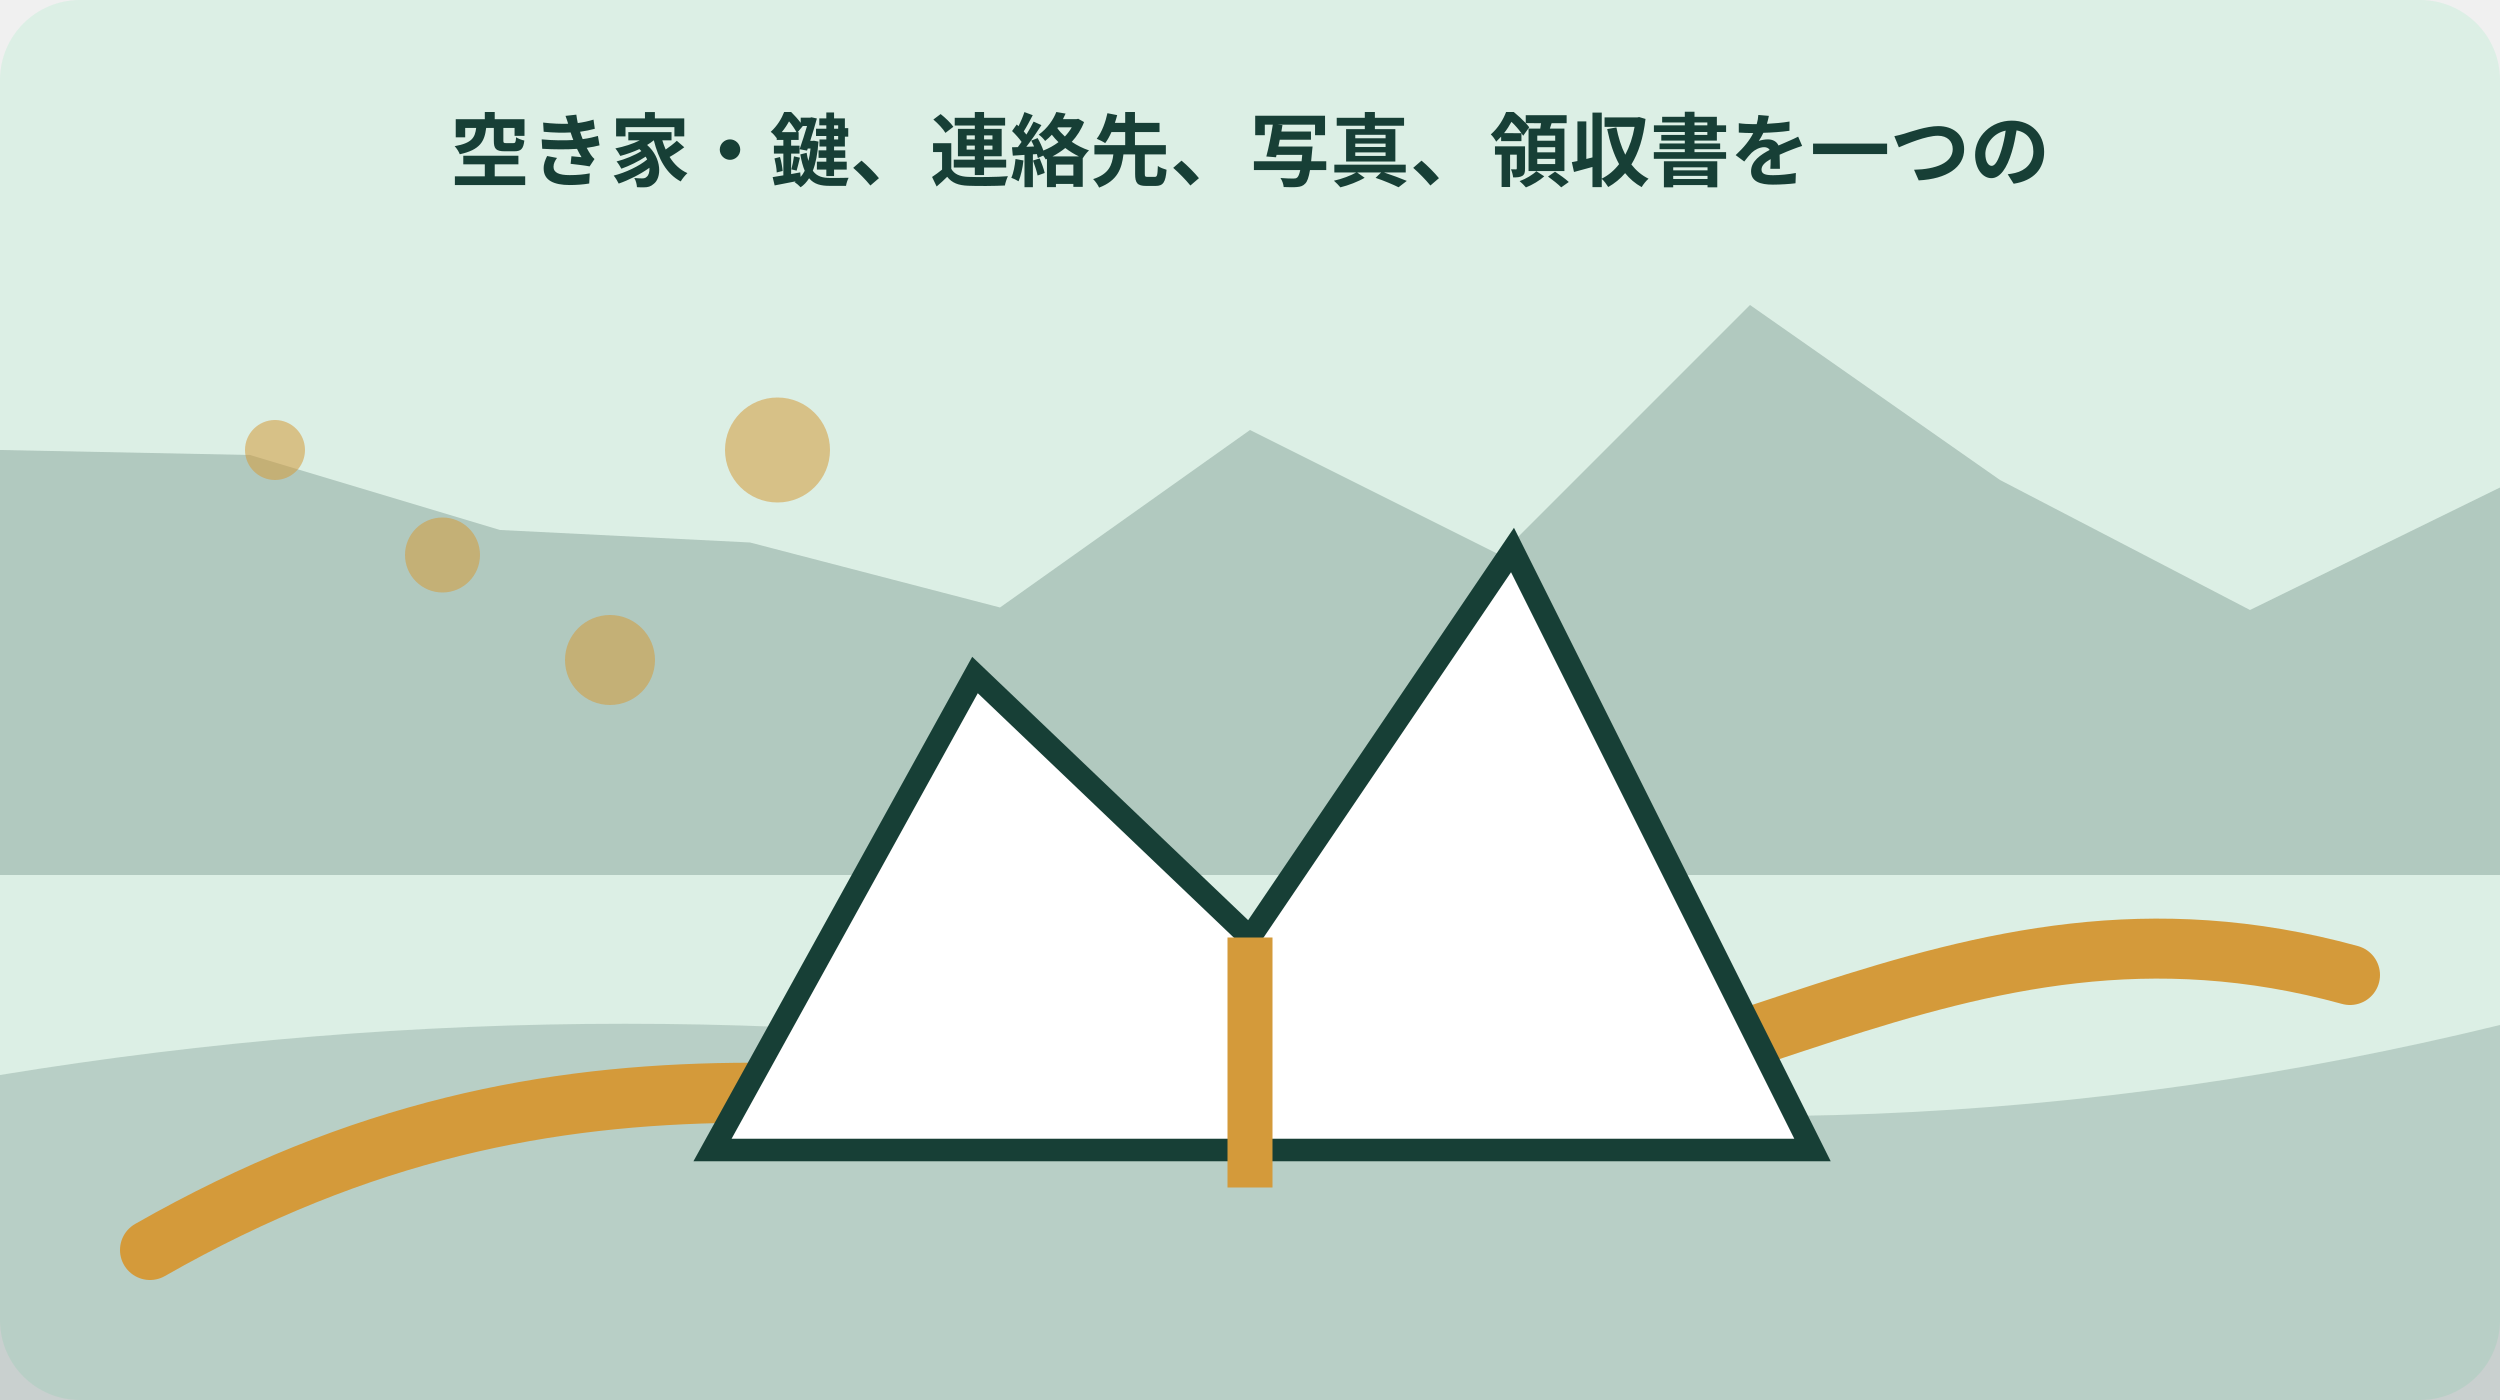
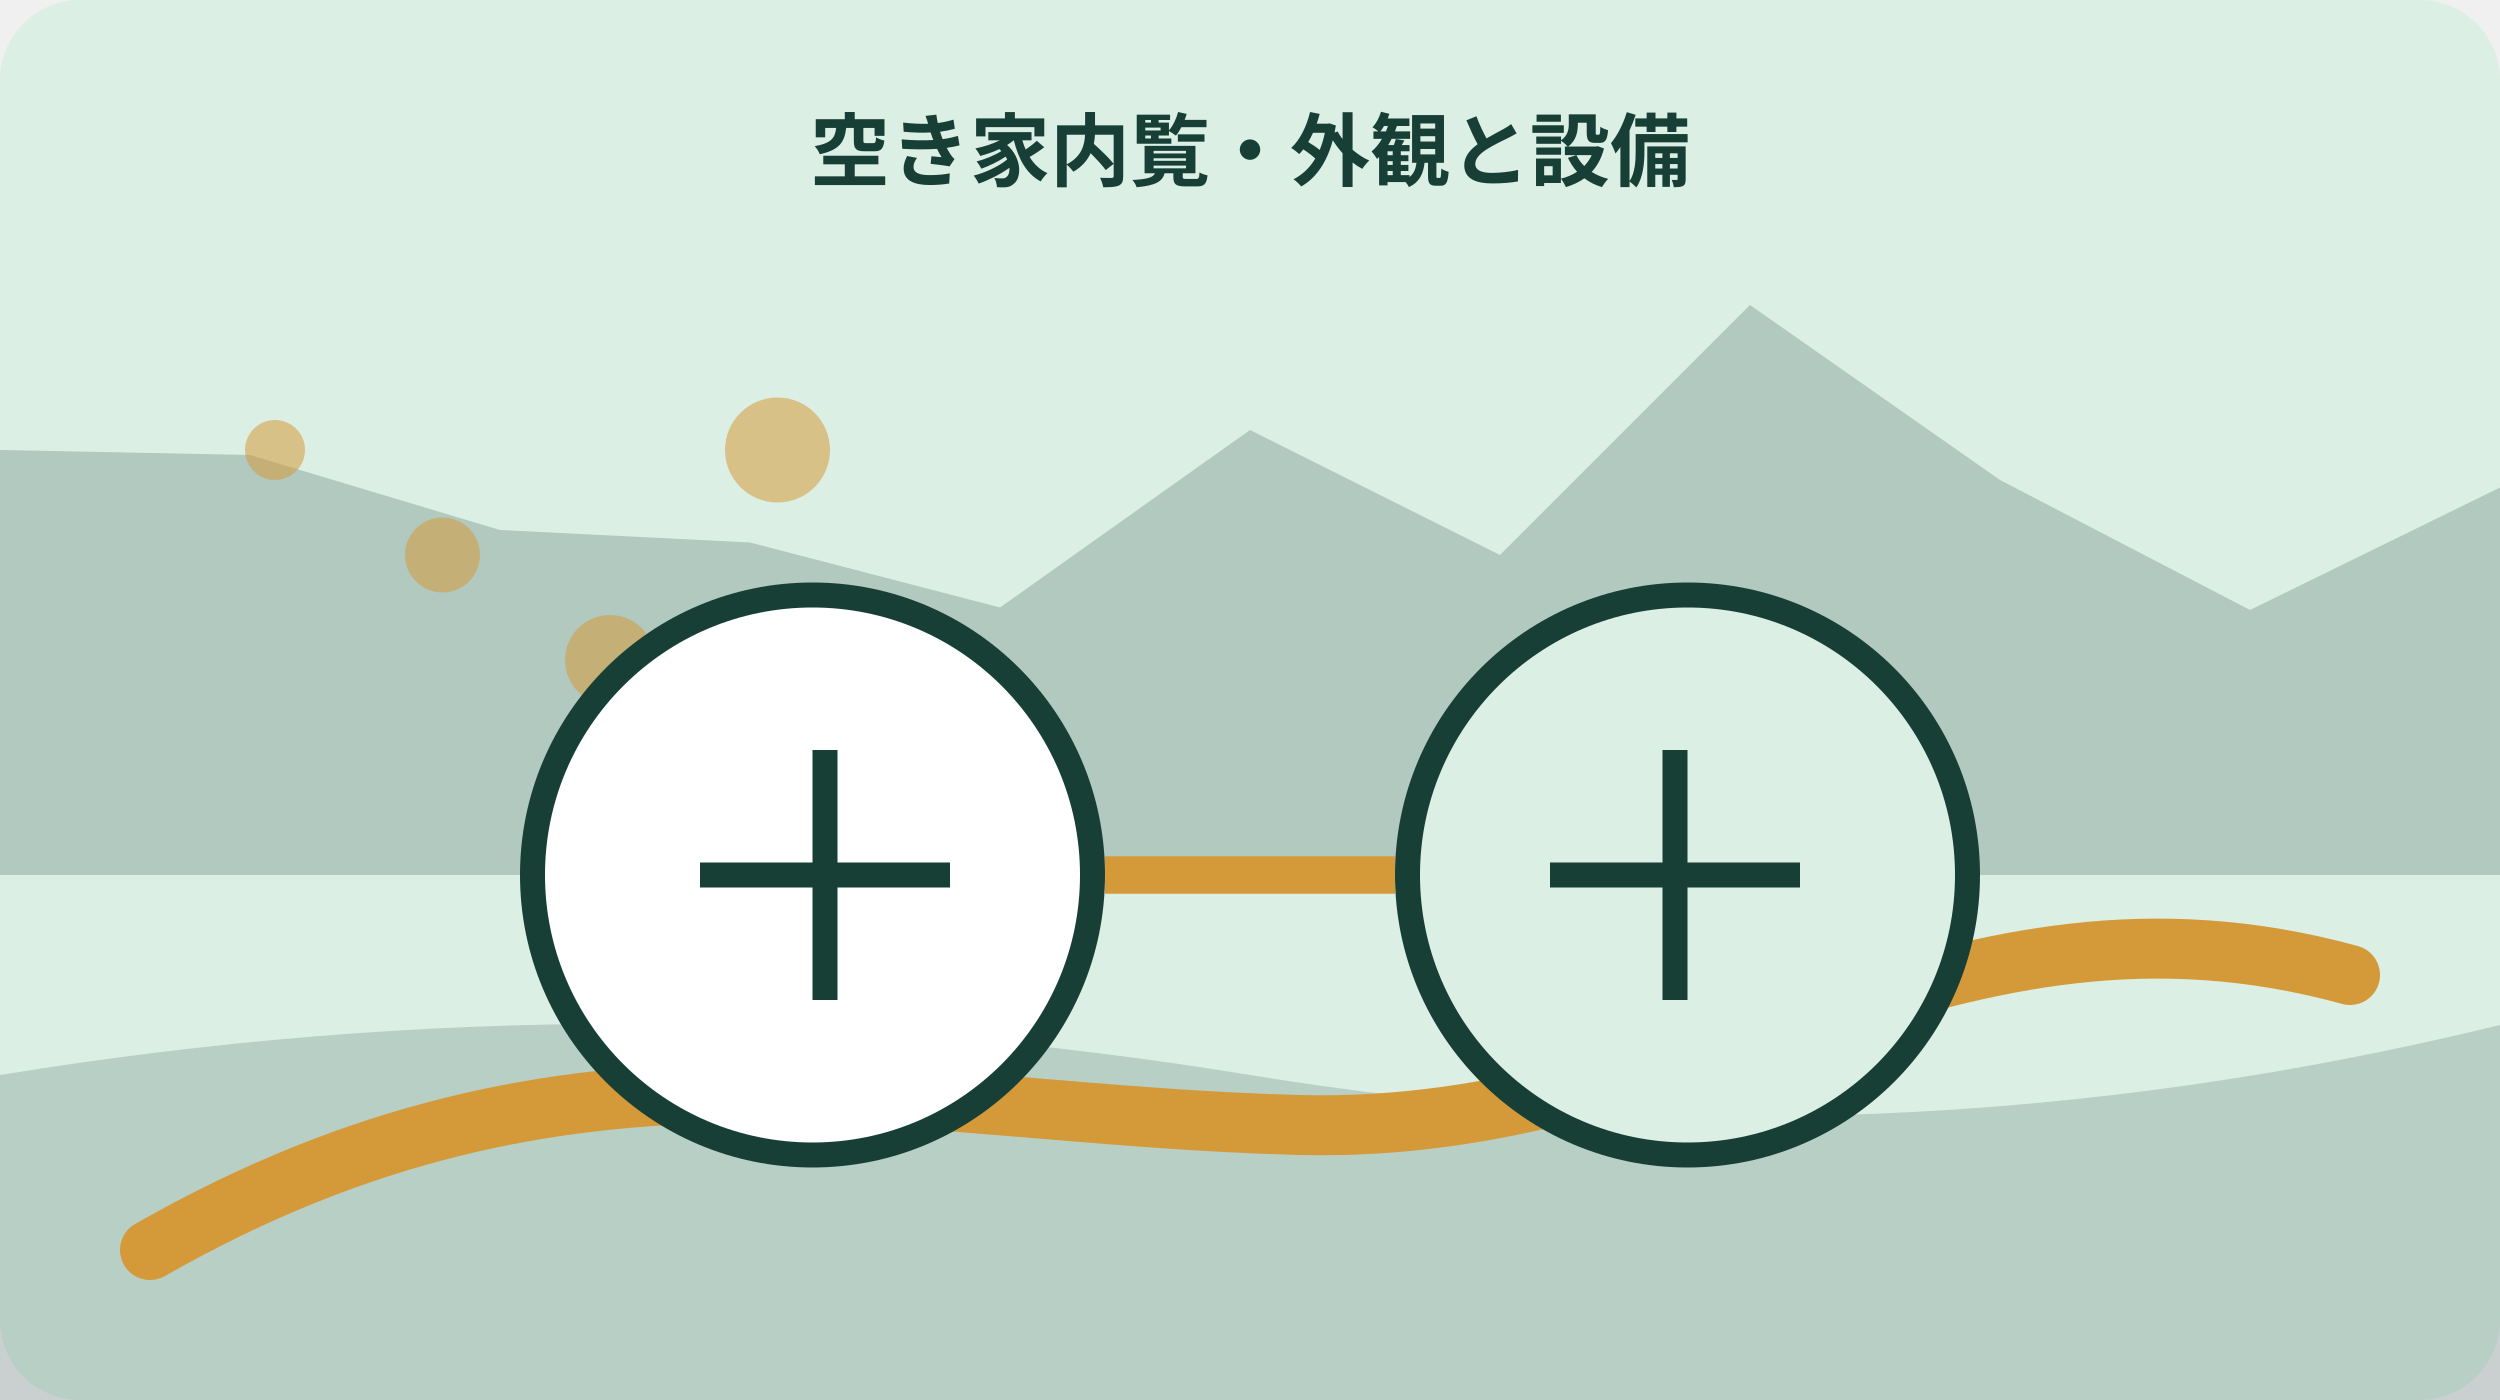
<svg xmlns="http://www.w3.org/2000/svg" width="1000" height="560" viewBox="0 0 1000 560" role="img" aria-labelledby="title desc" data-illustration="mori-editorial" data-topic-id="122" data-scene-index="2">
  <rect width="1000" height="560" rx="32" fill="#dcefe5" />
  <polygon points="0,180 100,182 200,212 300,217 400,243 500,172 600,222 700,122 800,192 900,244 1000,195 1000,350 0,350" fill="#173f36" opacity=".22" />
  <path d="M0 430 Q250 389 500 430 T1000 410 V560 H0Z" fill="#173f36" opacity=".18" />
  <path d="M60 500 C230 403 360 446 520 450 S780 346 940 390" fill="none" stroke="#d49a3a" stroke-width="24" stroke-linecap="round" />
  <circle cx="110" cy="180" r="12" fill="#d49a3a" opacity=".55" />
  <circle cx="177" cy="222" r="15" fill="#d49a3a" opacity=".55" />
  <circle cx="244" cy="264" r="18" fill="#d49a3a" opacity=".55" />
  <circle cx="311" cy="180" r="21" fill="#d49a3a" opacity=".55" />
-   <g data-scene="land">
-     <path d="M285 460 390 270l110 105 105-155 120 240Z" fill="#fff" stroke="#173f36" stroke-width="9" />
-     <path d="M500 375v100" stroke="#d49a3a" stroke-width="18" />
+   <g data-scene="vacant-house-viewing-safety-route">
+     <circle cx="325" cy="350" r="112" fill="#fff" stroke="#173f36" stroke-width="10" />
+     <circle cx="675" cy="350" r="112" fill="#dcefe5" stroke="#173f36" stroke-width="10" />
+     <path d="M442 350h116" stroke="#d49a3a" stroke-width="15" />
+     <path d="M280 350h100M330 300v100M620 350h100M670 300v100" stroke="#173f36" stroke-width="10" />
  </g>
-   <text x="500" y="72" text-anchor="middle" font-family="sans-serif" font-size="32" font-weight="700" fill="#173f36">空き家・鍵、連絡先、写真、領収書を一つの</text>
+   <text x="500" y="72" text-anchor="middle" font-family="sans-serif" font-size="32" font-weight="700" fill="#173f36">空き家内覧・外観と設備</text>
</svg>
